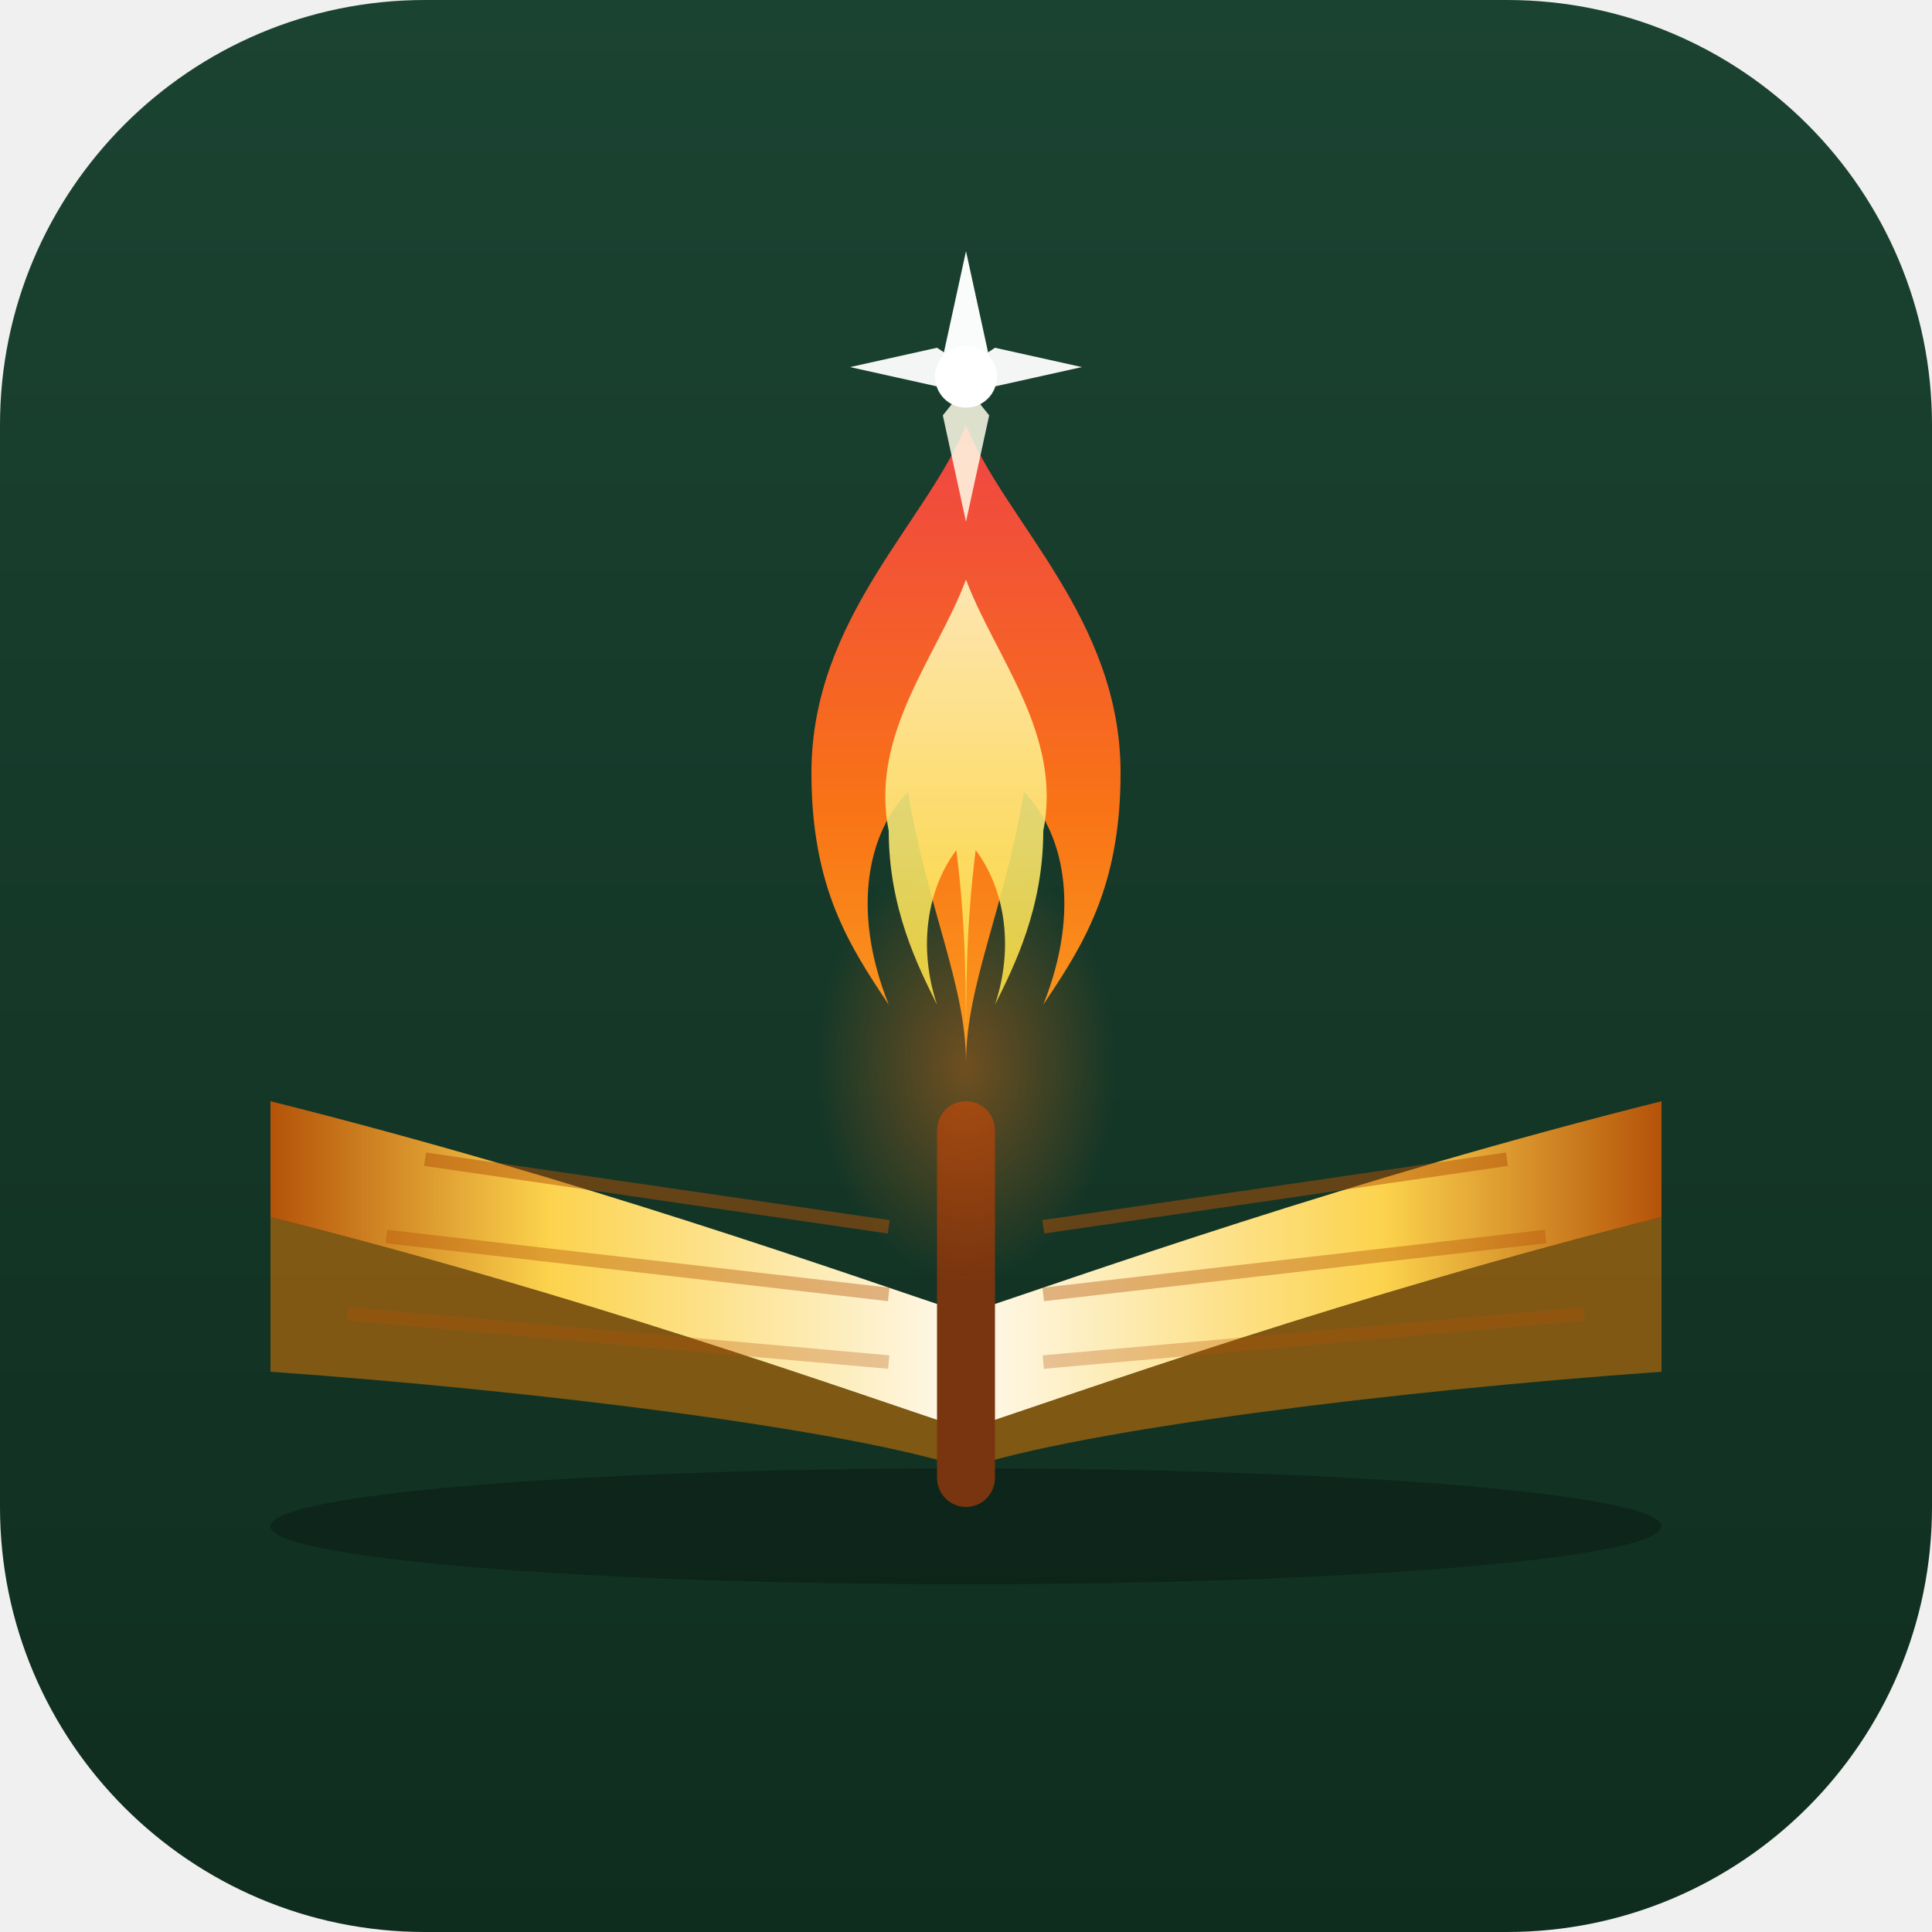
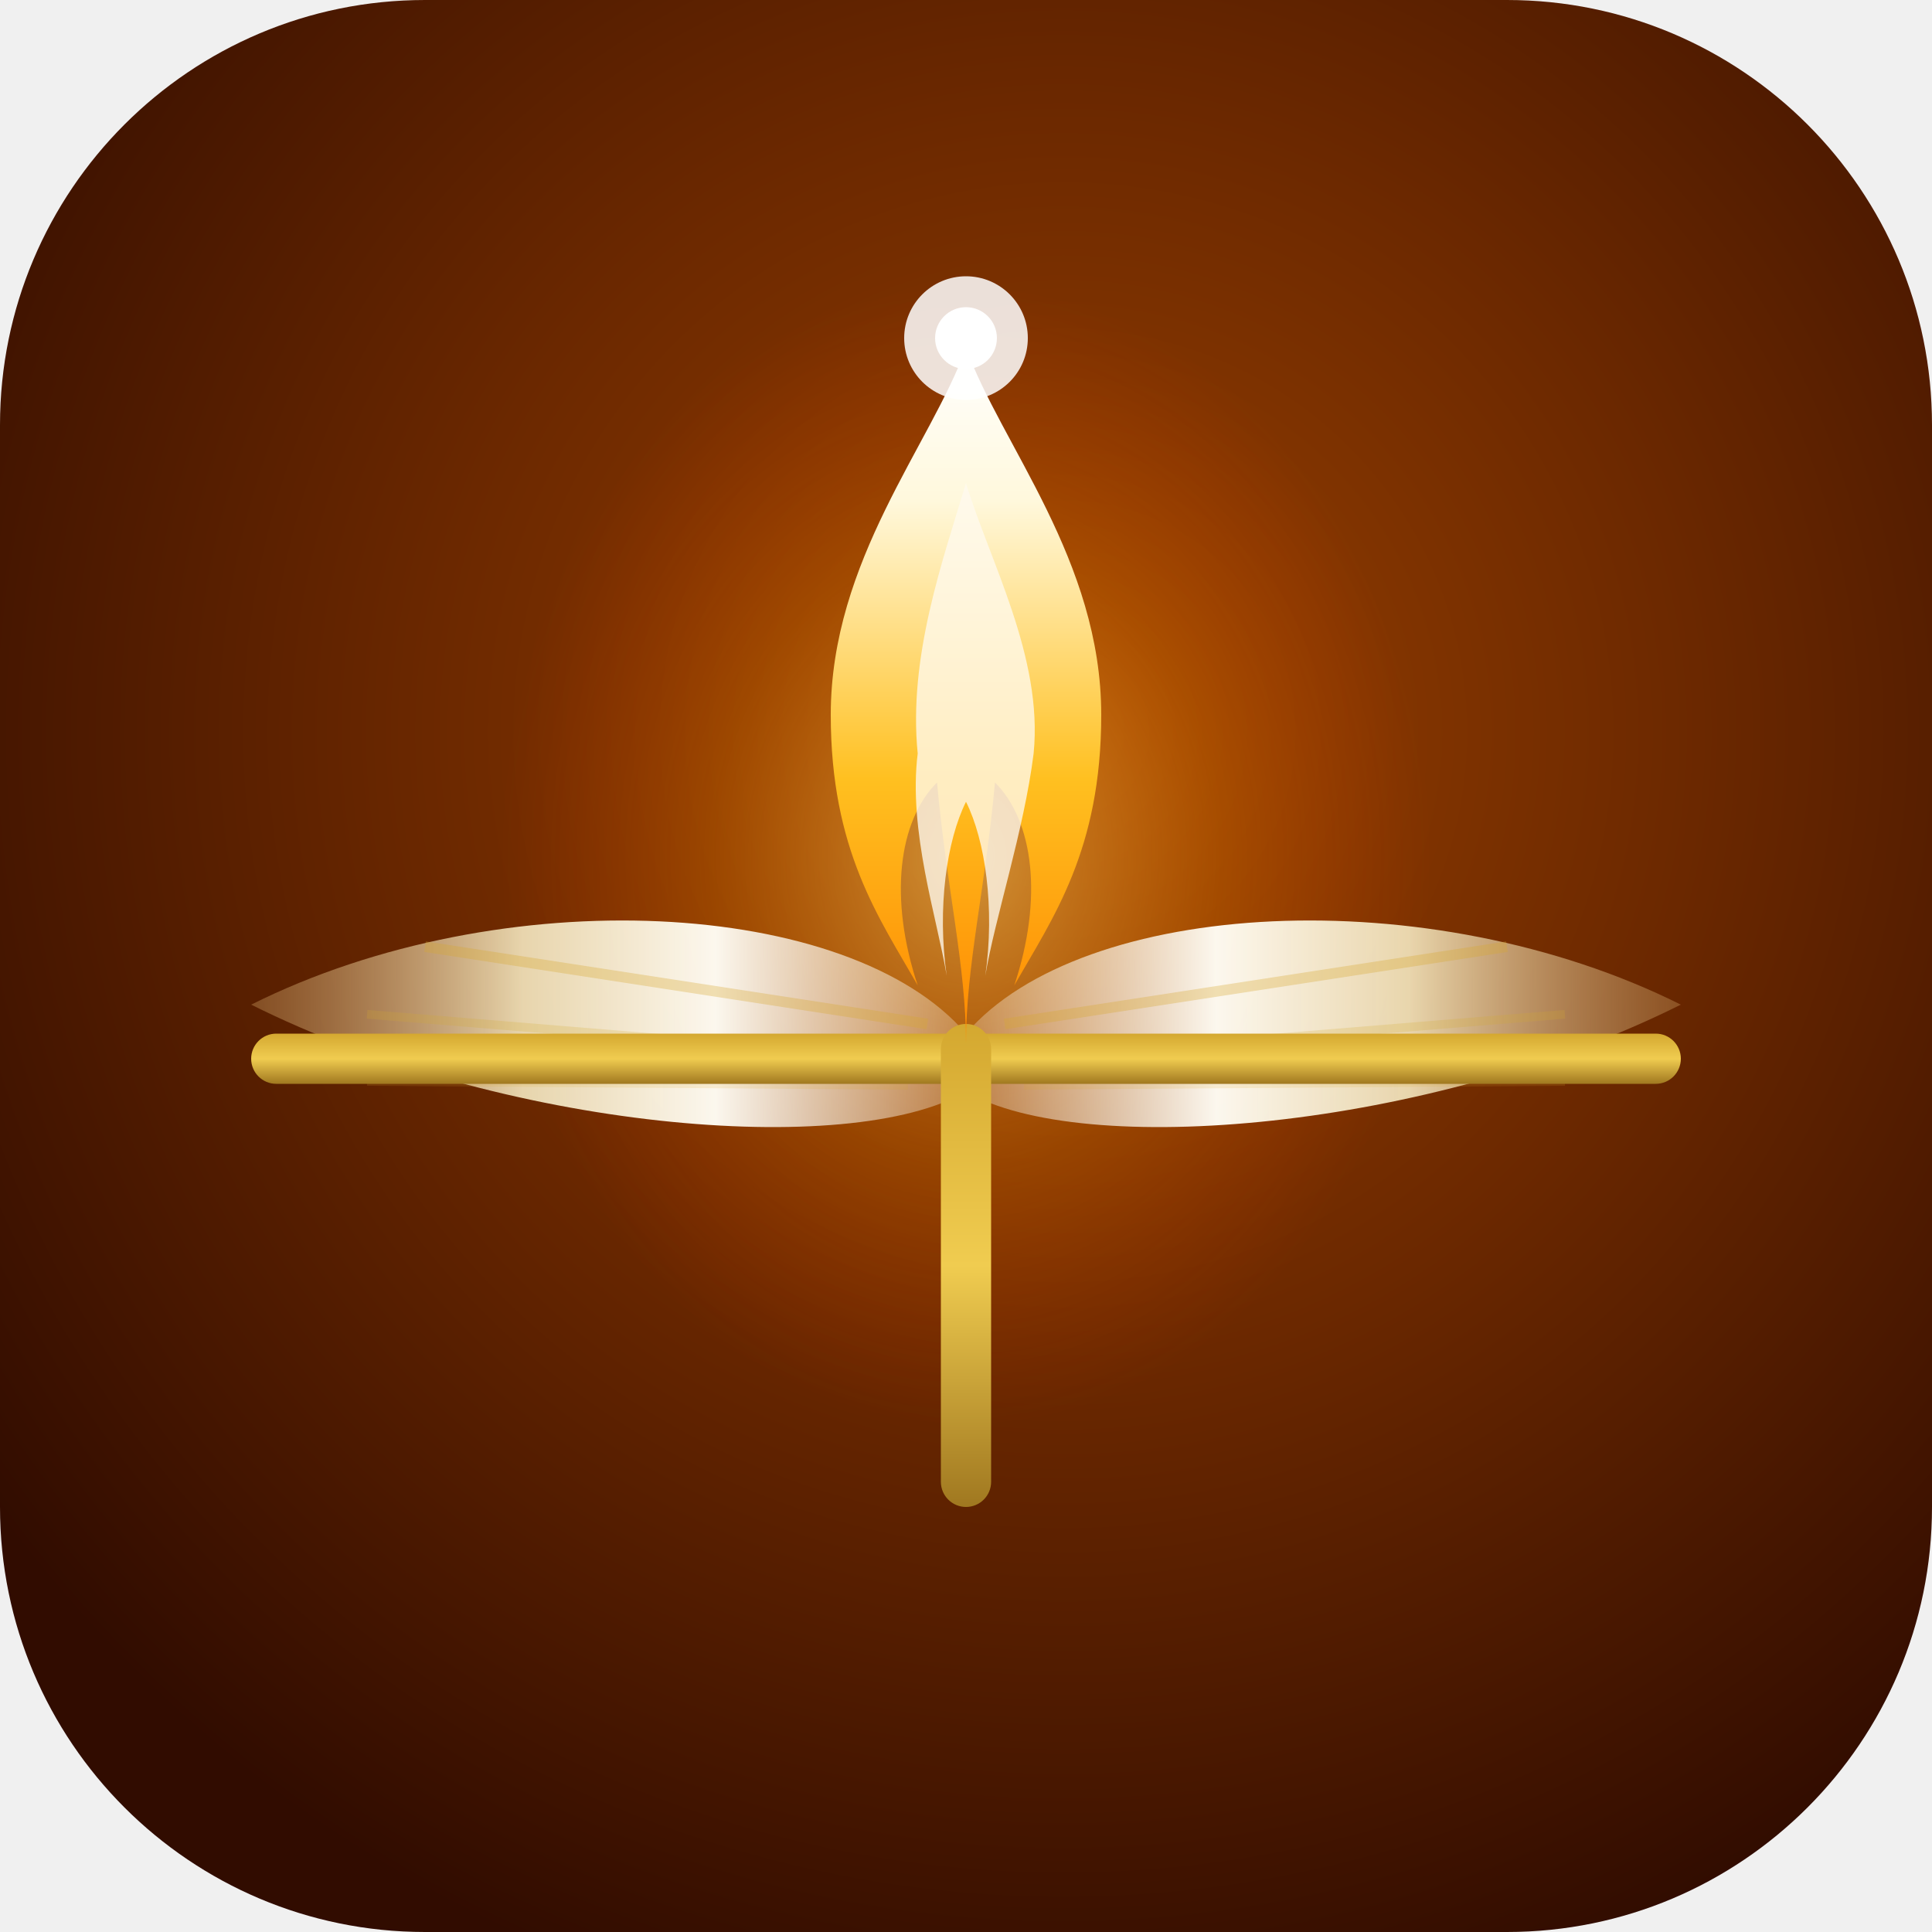
<svg xmlns="http://www.w3.org/2000/svg" width="192" height="192" viewBox="0 0 100 100">
  <defs>
-     <linearGradient id="bg" x1="0" y1="0" x2="0" y2="100" gradientUnits="userSpaceOnUse">
-       <stop offset="0%" stop-color="#1B4332" />
-       <stop offset="100%" stop-color="#0F2D1F" />
+     <radialGradient id="bg" cx="55%" cy="38%" r="68%">
+       <stop offset="0%" stop-color="#9B4200" />
+       <stop offset="48%" stop-color="#6B2800" />
+       <stop offset="100%" stop-color="#310C00" />
+     </radialGradient>
+     <radialGradient id="glow" cx="50%" cy="52%" r="45%">
+       <stop offset="0%" stop-color="#FFD060" stop-opacity="0.6" />
+       <stop offset="55%" stop-color="#FF8C00" stop-opacity="0.22" />
+       <stop offset="100%" stop-color="#FF4400" stop-opacity="0" />
+     </radialGradient>
+     <linearGradient id="fl" x1="50%" y1="0%" x2="50%" y2="100%">
+       <stop offset="0%" stop-color="#FFFFFF" />
+       <stop offset="22%" stop-color="#FFF8DC" />
+       <stop offset="62%" stop-color="#FFC020" />
+       <stop offset="100%" stop-color="#FF8800" />
    </linearGradient>
-     <linearGradient id="lp" x1="14" y1="0" x2="50" y2="0" gradientUnits="userSpaceOnUse">
-       <stop offset="0%" stop-color="#B45309" />
-       <stop offset="40%" stop-color="#FCD34D" />
-       <stop offset="100%" stop-color="#FEF9EE" />
+     <linearGradient id="wingL" x1="0%" y1="50%" x2="100%" y2="50%">
+       <stop offset="0%" stop-color="#B8864E" stop-opacity="0.45" />
+       <stop offset="38%" stop-color="#F5E8C0" stop-opacity="0.9" />
+       <stop offset="65%" stop-color="#FFFDF5" stop-opacity="0.97" />
+       <stop offset="100%" stop-color="#FFFDF5" stop-opacity="0.25" />
    </linearGradient>
-     <linearGradient id="rp" x1="50" y1="0" x2="86" y2="0" gradientUnits="userSpaceOnUse">
-       <stop offset="0%" stop-color="#FEF9EE" />
-       <stop offset="60%" stop-color="#FCD34D" />
-       <stop offset="100%" stop-color="#B45309" />
+     <linearGradient id="wingR" x1="0%" y1="50%" x2="100%" y2="50%">
+       <stop offset="0%" stop-color="#FFFDF5" stop-opacity="0.25" />
+       <stop offset="35%" stop-color="#FFFDF5" stop-opacity="0.97" />
+       <stop offset="62%" stop-color="#F5E8C0" stop-opacity="0.9" />
+       <stop offset="100%" stop-color="#B8864E" stop-opacity="0.45" />
    </linearGradient>
-     <linearGradient id="fl" x1="50" y1="22" x2="50" y2="66" gradientUnits="userSpaceOnUse">
-       <stop offset="0%" stop-color="#EF4444" />
-       <stop offset="45%" stop-color="#F97316" />
-       <stop offset="100%" stop-color="#FBBF24" />
+     <linearGradient id="gold" x1="0%" y1="0%" x2="0%" y2="100%">
+       <stop offset="0%" stop-color="#D4A830" />
+       <stop offset="50%" stop-color="#F0CC50" />
+       <stop offset="100%" stop-color="#A07820" />
    </linearGradient>
-     <linearGradient id="fi" x1="50" y1="30" x2="50" y2="64" gradientUnits="userSpaceOnUse">
-       <stop offset="0%" stop-color="#FEF9C3" />
-       <stop offset="60%" stop-color="#FDE047" />
-       <stop offset="100%" stop-color="#FCD34D" />
-     </linearGradient>
-     <radialGradient id="glow" cx="50%" cy="58%" r="28%">
-       <stop offset="0%" stop-color="#F97316" stop-opacity="0.4" />
-       <stop offset="100%" stop-color="#F97316" stop-opacity="0" />
-     </radialGradient>
    <clipPath id="c">
      <rect width="100" height="100" rx="22" />
    </clipPath>
  </defs>
  <rect width="100" height="100" rx="22" fill="url(#bg)" />
  <g clip-path="url(#c)">
-     <ellipse cx="50" cy="79" rx="36" ry="3" fill="#000000" opacity="0.25" />
-     <path d="M50,74 C44,72 30,67 14,63 L14,57 C30,61 44,66 50,68 Z" fill="url(#lp)" />
-     <path d="M50,76 C44,74 28,72 14,71 L14,63 C30,67 44,72 50,74 Z" fill="#D97706" opacity="0.55" />
-     <path d="M50,74 C56,72 70,67 86,63 L86,57 C70,61 56,66 50,68 Z" fill="url(#rp)" />
-     <path d="M50,76 C56,74 72,72 86,71 L86,63 C70,67 56,72 50,74 Z" fill="#D97706" opacity="0.55" />
-     <rect x="48.5" y="57" width="3" height="21" rx="1.5" fill="#78350F" />
-     <line x1="22" y1="60" x2="46" y2="63.5" stroke="#B45309" stroke-width="0.7" stroke-opacity="0.5" />
-     <line x1="20" y1="64" x2="46" y2="67" stroke="#B45309" stroke-width="0.7" stroke-opacity="0.4" />
-     <line x1="18" y1="68" x2="46" y2="70.5" stroke="#B45309" stroke-width="0.7" stroke-opacity="0.3" />
-     <line x1="78" y1="60" x2="54" y2="63.5" stroke="#B45309" stroke-width="0.7" stroke-opacity="0.5" />
-     <line x1="80" y1="64" x2="54" y2="67" stroke="#B45309" stroke-width="0.7" stroke-opacity="0.4" />
-     <line x1="82" y1="68" x2="54" y2="70.5" stroke="#B45309" stroke-width="0.7" stroke-opacity="0.3" />
-     <ellipse cx="50" cy="52" rx="14" ry="20" fill="url(#glow)" />
-     <path d="M50,22 C52,27 58,32 58,40 C58,46 56,49 54,52 C56,47 55,43 53,41 C52,47 50,51 50,55 C50,51 48,47 47,41 C45,43 44,47 46,52 C44,49 42,46 42,40 C42,32 48,27 50,22 Z" fill="url(#fl)" />
-     <path d="M50,30 C51.5,34 55,38 54,43 C54,47 52.5,50 51.5,52 C52.5,49 52,46 50.5,44 C50,48 50,51 50,55 C50,51 50,48 49.5,44 C48,46 47.5,49 48.5,52 C47.5,50 46,47 46,43 C45,38 48.5,34 50,30 Z" fill="url(#fi)" opacity="0.88" />
-     <path d="M50,13 L51.2,18.5 L50,20 L48.8,18.5 Z" fill="#FFFFFF" opacity="0.98" />
-     <path d="M50,20 L51.2,21.5 L50,27 L48.8,21.5 Z" fill="#FFFDE7" opacity="0.85" />
-     <path d="M44,19 L48.5,18 L50,19 L48.5,20 Z" fill="#FFFFFF" opacity="0.95" />
-     <path d="M56,19 L51.5,18 L50,19 L51.5,20 Z" fill="#FFFFFF" opacity="0.95" />
-     <circle cx="50" cy="19.5" r="1.6" fill="#FFFFFF" />
+     <ellipse cx="50" cy="43" rx="27" ry="33" fill="url(#glow)" />
+     <path d="M50,53.5 C44,46.5 26,45.5 13,52 C26,58.5 44,60 50,56.5 Z" fill="url(#wingL)" />
+     <line x1="48" y1="53" x2="22" y2="49" stroke="#D4A830" stroke-width="0.55" stroke-opacity="0.32" />
+     <line x1="47" y1="54.8" x2="19" y2="52.5" stroke="#D4A830" stroke-width="0.45" stroke-opacity="0.22" />
+     <line x1="47" y1="56.2" x2="19" y2="56" stroke="#D4A830" stroke-width="0.4" stroke-opacity="0.16" />
+     <path d="M50,53.5 C56,46.5 74,45.5 87,52 C74,58.5 56,60 50,56.5 Z" fill="url(#wingR)" />
+     <line x1="52" y1="53" x2="78" y2="49" stroke="#D4A830" stroke-width="0.55" stroke-opacity="0.32" />
+     <line x1="53" y1="54.8" x2="81" y2="52.5" stroke="#D4A830" stroke-width="0.45" stroke-opacity="0.22" />
+     <line x1="53" y1="56.2" x2="81" y2="56" stroke="#D4A830" stroke-width="0.4" stroke-opacity="0.16" />
+     <rect x="13" y="53.5" width="74" height="2.6" rx="1.3" fill="url(#gold)" />
+     <rect x="48.7" y="53" width="2.6" height="25" rx="1.3" fill="url(#gold)" />
+     <path d="M50,18 C51.8,23 57,29 57,37 C57,44 54.5,47.5 52.5,51 C54,46.5 53.5,42.5 51.5,40.5 C51,46 50,50 50,54 C50,50 49,46 48.5,40.5 C46.5,42.5 46,46.5 47.5,51 C45.5,47.5 43,44 43,37 C43,29 48.2,23 50,18 Z" fill="url(#fl)" />
+     <path d="M50,25 C51.2,29 54,34 53.5,39 C53,43 51.5,47.5 51,50.5 C51.5,47 51,43.5 50,41.5 C49,43.5 48.5,47 49,50.5 C48.5,47.5 47,43 47.5,39 C47,34 48.8,29 50,25 Z" fill="#FFFAEE" opacity="0.78" />
+     <circle cx="50" cy="17.5" r="3.2" fill="#FFFFFF" opacity="0.85" />
+     <circle cx="50" cy="17.5" r="1.6" fill="#FFFFFF" />
  </g>
</svg>
